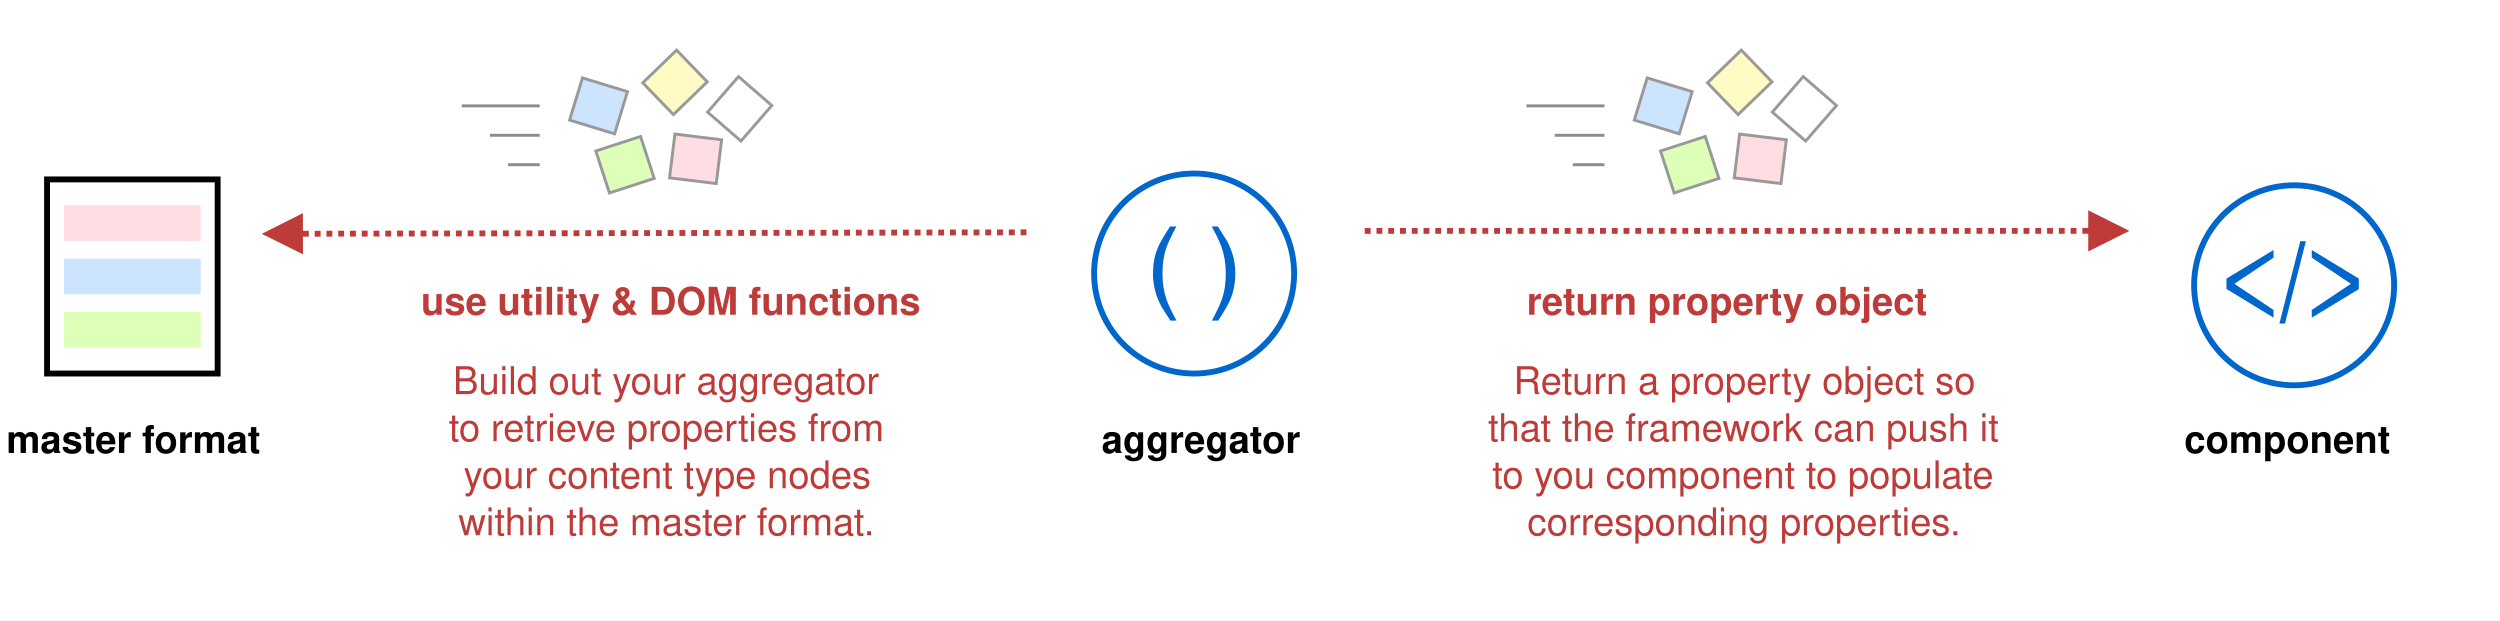
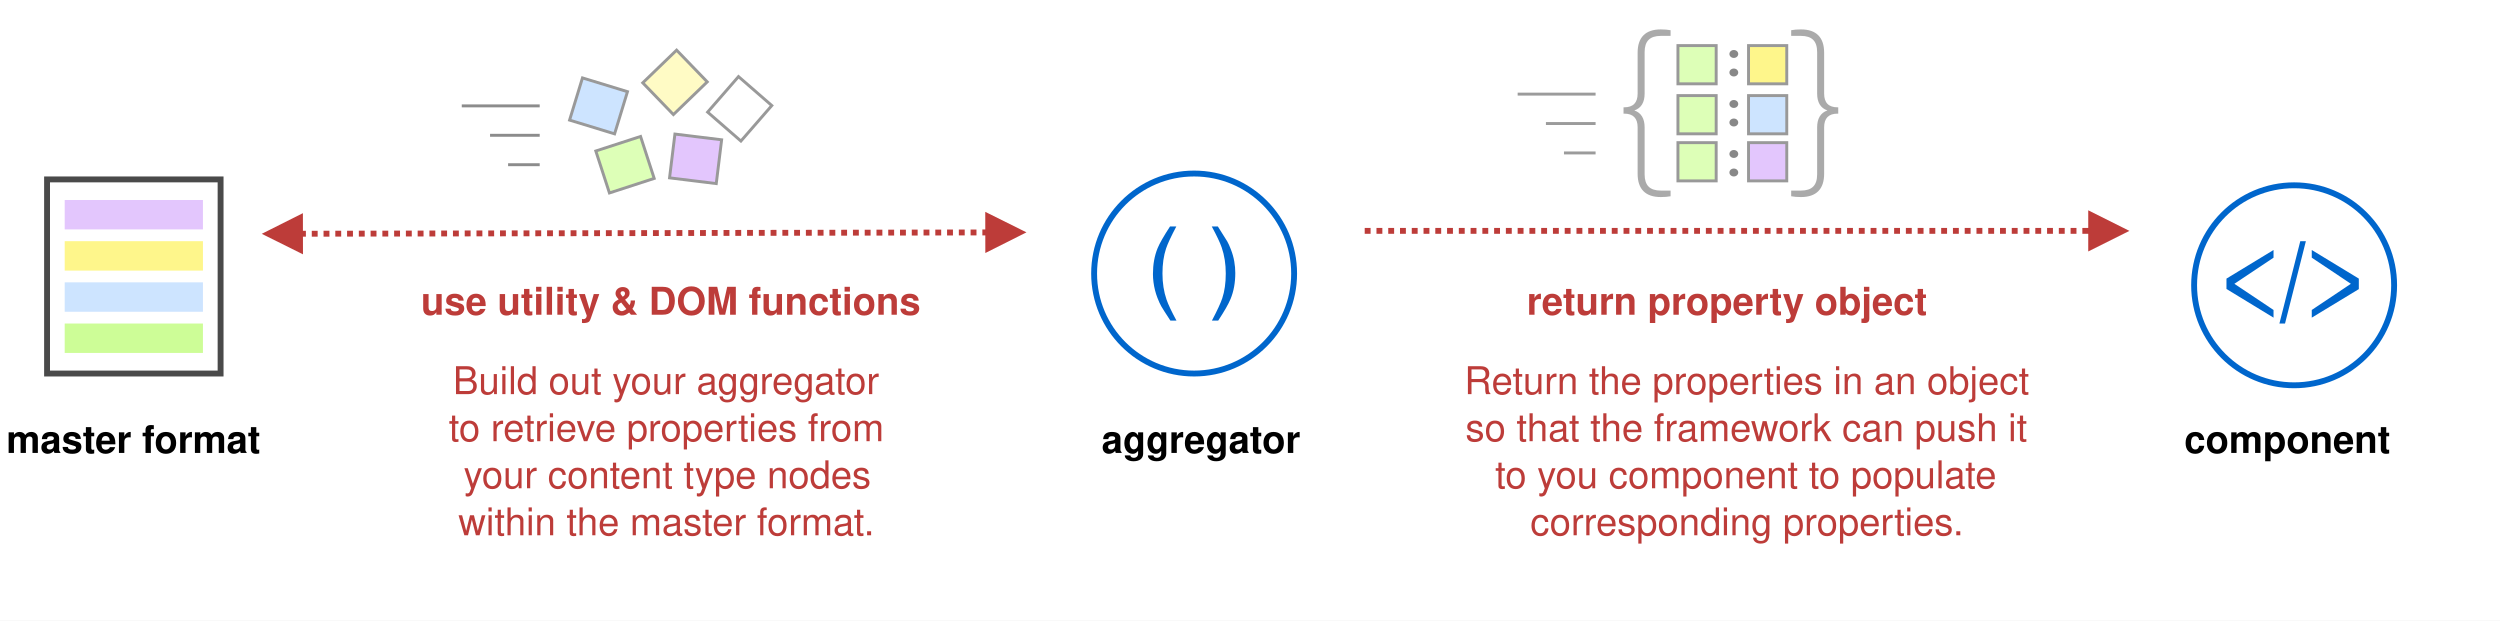
<svg xmlns="http://www.w3.org/2000/svg" width="850px" height="211px" viewBox="0 0 850 211" version="1.1">
  <g id="AddAggregatorOverview" stroke="none" stroke-width="1" fill="none" fill-rule="evenodd">
    <rect fill="#FFFFFF" x="0" y="0" width="850" height="211" />
-     <g id="Group-7" transform="translate(2, 60)">
-       <g id="masterFormat" transform="translate(13, 0)">
-         <rect id="Rectangle" stroke="#000000" stroke-width="2" fill="#FFFFFF" x="1" y="1" width="58" height="66" />
-         <rect id="Rectangle" fill="#FFDDE2" x="6.75" y="9.822" width="46.5" height="12.089" />
-         <rect id="Rectangle" fill="#CDE4FF" x="6.75" y="27.956" width="46.5" height="12.089" />
-         <rect id="Rectangle" fill="#DDFFB7" x="6.75" y="46.089" width="46.5" height="12.089" />
-       </g>
-       <text id="master-format" font-family="Helvetica-Bold, Helvetica" font-size="13" font-weight="bold" fill="#000000">
-         <tspan x="0.152" y="94">master format</tspan>
-       </text>
-     </g>
+     <rect id="Rectangle" stroke="#4A4A4A" stroke-width="2" fill="#FFFFFF" x="16" y="61" width="59" height="66" />
+     <rect id="Rectangle" fill="#FEF68B" x="22" y="82" width="47" height="10" />
+     <rect id="Rectangle" fill="#E3C6FD" x="22" y="68" width="47" height="10" />
+     <rect id="Rectangle" fill="#CDE4FF" x="22" y="96" width="47" height="10" />
+     <rect id="Rectangle" fill="#CDFD97" x="22" y="110" width="47" height="10" />
+     <text id="master-format" font-family="Helvetica-Bold, Helvetica" font-size="13" font-weight="bold" fill="#000000">
+       <tspan x="2.152" y="154">master format</tspan>
+     </text>
    <g id="userFunction" transform="translate(372, 59)">
      <text id="aggregator" font-family="Helvetica-Bold, Helvetica" font-size="13" font-weight="bold" line-spacing="16" fill="#000000">
        <tspan x="2.55" y="95">aggregator</tspan>
      </text>
      <circle id="Oval" stroke="#0066CC" stroke-width="2" fill="#FFFFFF" cx="34" cy="34" r="34" />
      <path d="M27.949,18 C26.156,21.405 24.991,23.911 24.454,25.519 C23.643,27.963 23.238,30.788 23.238,33.992 C23.238,37.229 23.7,40.187 24.625,42.867 C25.196,44.519 26.321,46.897 28,50 L25.927,50 C24.26,47.455 23.226,45.83 22.827,45.127 C22.427,44.424 21.993,43.469 21.525,42.264 C20.885,40.612 20.44,38.848 20.188,36.972 C20.063,36.001 20,35.074 20,34.193 C20,30.888 20.531,27.947 21.593,25.368 C22.267,23.727 23.672,21.271 25.807,18 L27.949,18 Z M40.051,50 C41.867,46.539 43.038,44.016 43.563,42.431 C44.363,40.031 44.762,37.218 44.762,33.992 C44.762,30.765 44.3,27.813 43.375,25.133 C42.804,23.481 41.679,21.103 40,18 L42.073,18 C43.832,20.746 44.897,22.44 45.268,23.082 C45.639,23.724 46.041,24.609 46.475,25.736 C47.024,27.132 47.415,28.51 47.649,29.872 C47.883,31.234 48,32.546 48,33.807 C48,37.112 47.463,40.059 46.39,42.649 C45.716,44.312 44.317,46.763 42.193,50 L40.051,50 Z" id="()" fill="#0066CC" fill-rule="nonzero" />
    </g>
    <path id="Path-9" d="M710,79.5 L708,79.5 L708,77.5 L710,77.5 L710,71.5 L724,78.5 L710,85.5 L710,79.5 Z M464,79.5 L464,77.5 L466,77.5 L466,79.5 L464,79.5 Z M468,79.5 L468,77.5 L470,77.5 L470,79.5 L468,79.5 Z M472,79.5 L472,77.5 L474,77.5 L474,79.5 L472,79.5 Z M476,79.5 L476,77.5 L478,77.5 L478,79.5 L476,79.5 Z M480,79.5 L480,77.5 L482,77.5 L482,79.5 L480,79.5 Z M484,79.5 L484,77.5 L486,77.5 L486,79.5 L484,79.5 Z M488,79.5 L488,77.5 L490,77.5 L490,79.5 L488,79.5 Z M492,79.5 L492,77.5 L494,77.5 L494,79.5 L492,79.5 Z M496,79.5 L496,77.5 L498,77.5 L498,79.5 L496,79.5 Z M500,79.5 L500,77.5 L502,77.5 L502,79.5 L500,79.5 Z M504,79.5 L504,77.5 L506,77.5 L506,79.5 L504,79.5 Z M508,79.5 L508,77.5 L510,77.5 L510,79.5 L508,79.5 Z M512,79.5 L512,77.5 L514,77.5 L514,79.5 L512,79.5 Z M516,79.5 L516,77.5 L518,77.5 L518,79.5 L516,79.5 Z M520,79.5 L520,77.5 L522,77.5 L522,79.5 L520,79.5 Z M524,79.5 L524,77.5 L526,77.5 L526,79.5 L524,79.5 Z M528,79.5 L528,77.5 L530,77.5 L530,79.5 L528,79.5 Z M532,79.5 L532,77.5 L534,77.5 L534,79.5 L532,79.5 Z M536,79.5 L536,77.5 L538,77.5 L538,79.5 L536,79.5 Z M540,79.5 L540,77.5 L542,77.5 L542,79.5 L540,79.5 Z M544,79.5 L544,77.5 L546,77.5 L546,79.5 L544,79.5 Z M548,79.5 L548,77.5 L550,77.5 L550,79.5 L548,79.5 Z M552,79.5 L552,77.5 L554,77.5 L554,79.5 L552,79.5 Z M556,79.5 L556,77.5 L558,77.5 L558,79.5 L556,79.5 Z M560,79.5 L560,77.5 L562,77.5 L562,79.5 L560,79.5 Z M564,79.5 L564,77.5 L566,77.5 L566,79.5 L564,79.5 Z M568,79.5 L568,77.5 L570,77.5 L570,79.5 L568,79.5 Z M572,79.5 L572,77.5 L574,77.5 L574,79.5 L572,79.5 Z M576,79.5 L576,77.5 L578,77.5 L578,79.5 L576,79.5 Z M580,79.5 L580,77.5 L582,77.5 L582,79.5 L580,79.5 Z M584,79.5 L584,77.5 L586,77.5 L586,79.5 L584,79.5 Z M588,79.5 L588,77.5 L590,77.5 L590,79.5 L588,79.5 Z M592,79.5 L592,77.5 L594,77.5 L594,79.5 L592,79.5 Z M596,79.5 L596,77.5 L598,77.5 L598,79.5 L596,79.5 Z M600,79.5 L600,77.5 L602,77.5 L602,79.5 L600,79.5 Z M604,79.5 L604,77.5 L606,77.5 L606,79.5 L604,79.5 Z M608,79.5 L608,77.5 L610,77.5 L610,79.5 L608,79.5 Z M612,79.5 L612,77.5 L614,77.5 L614,79.5 L612,79.5 Z M616,79.5 L616,77.5 L618,77.5 L618,79.5 L616,79.5 Z M620,79.5 L620,77.5 L622,77.5 L622,79.5 L620,79.5 Z M624,79.5 L624,77.5 L626,77.5 L626,79.5 L624,79.5 Z M628,79.5 L628,77.5 L630,77.5 L630,79.5 L628,79.5 Z M632,79.5 L632,77.5 L634,77.5 L634,79.5 L632,79.5 Z M636,79.5 L636,77.5 L638,77.5 L638,79.5 L636,79.5 Z M640,79.5 L640,77.5 L642,77.5 L642,79.5 L640,79.5 Z M644,79.5 L644,77.5 L646,77.5 L646,79.5 L644,79.5 Z M648,79.5 L648,77.5 L650,77.5 L650,79.5 L648,79.5 Z M652,79.5 L652,77.5 L654,77.5 L654,79.5 L652,79.5 Z M656,79.5 L656,77.5 L658,77.5 L658,79.5 L656,79.5 Z M660,79.5 L660,77.5 L662,77.5 L662,79.5 L660,79.5 Z M664,79.5 L664,77.5 L666,77.5 L666,79.5 L664,79.5 Z M668,79.5 L668,77.5 L670,77.5 L670,79.5 L668,79.5 Z M672,79.5 L672,77.5 L674,77.5 L674,79.5 L672,79.5 Z M676,79.5 L676,77.5 L678,77.5 L678,79.5 L676,79.5 Z M680,79.5 L680,77.5 L682,77.5 L682,79.5 L680,79.5 Z M684,79.5 L684,77.5 L686,77.5 L686,79.5 L684,79.5 Z M688,79.5 L688,77.5 L690,77.5 L690,79.5 L688,79.5 Z M692,79.5 L692,77.5 L694,77.5 L694,79.5 L692,79.5 Z M696,79.5 L696,77.5 L698,77.5 L698,79.5 L696,79.5 Z M700,79.5 L700,77.5 L702,77.5 L702,79.5 L700,79.5 Z M704,79.5 L704,77.5 L706,77.5 L706,79.5 L704,79.5 Z" fill="#BD3C39" fill-rule="nonzero" />
-     <path id="Path-9" d="M89,79.5 L102.987,72.473 L103.013,86.473 L89,79.5 Z M348.998,78 L349.002,80 L347.002,80.004 L346.998,78.004 L348.998,78 Z M344.998,78.008 L345.002,80.008 L343.002,80.012 L342.998,78.012 L344.998,78.008 Z M340.998,78.015 L341.002,80.015 L339.002,80.019 L338.998,78.019 L340.998,78.015 Z M336.998,78.023 L337.002,80.023 L335.002,80.027 L334.998,78.027 L336.998,78.023 Z M332.998,78.031 L333.002,80.031 L331.002,80.035 L330.998,78.035 L332.998,78.031 Z M328.998,78.038 L329.002,80.038 L327.002,80.042 L326.998,78.042 L328.998,78.038 Z M324.998,78.046 L325.002,80.046 L323.002,80.05 L322.998,78.05 L324.998,78.046 Z M320.998,78.054 L321.002,80.054 L319.002,80.058 L318.998,78.058 L320.998,78.054 Z M316.998,78.062 L317.002,80.062 L315.002,80.065 L314.998,78.065 L316.998,78.062 Z M312.998,78.069 L313.002,80.069 L311.002,80.073 L310.998,78.073 L312.998,78.069 Z M308.998,78.077 L309.002,80.077 L307.002,80.081 L306.998,78.081 L308.998,78.077 Z M304.998,78.085 L305.002,80.085 L303.002,80.088 L302.998,78.088 L304.998,78.085 Z M300.998,78.092 L301.002,80.092 L299.002,80.096 L298.998,78.096 L300.998,78.092 Z M296.998,78.1 L297.002,80.1 L295.002,80.104 L294.998,78.104 L296.998,78.1 Z M292.998,78.108 L293.002,80.108 L291.002,80.112 L290.998,78.112 L292.998,78.108 Z M288.998,78.115 L289.002,80.115 L287.002,80.119 L286.998,78.119 L288.998,78.115 Z M284.998,78.123 L285.002,80.123 L283.002,80.127 L282.998,78.127 L284.998,78.123 Z M280.998,78.131 L281.002,80.131 L279.002,80.135 L278.998,78.135 L280.998,78.131 Z M276.998,78.138 L277.002,80.138 L275.002,80.142 L274.998,78.142 L276.998,78.138 Z M272.998,78.146 L273.002,80.146 L271.002,80.15 L270.998,78.15 L272.998,78.146 Z M268.998,78.154 L269.002,80.154 L267.002,80.158 L266.998,78.158 L268.998,78.154 Z M264.998,78.162 L265.002,80.162 L263.002,80.165 L262.998,78.165 L264.998,78.162 Z M260.998,78.169 L261.002,80.169 L259.002,80.173 L258.998,78.173 L260.998,78.169 Z M256.998,78.177 L257.002,80.177 L255.002,80.181 L254.998,78.181 L256.998,78.177 Z M252.998,78.185 L253.002,80.185 L251.002,80.188 L250.998,78.188 L252.998,78.185 Z M248.998,78.192 L249.002,80.192 L247.002,80.196 L246.998,78.196 L248.998,78.192 Z M244.998,78.2 L245.002,80.2 L243.002,80.204 L242.998,78.204 L244.998,78.2 Z M240.998,78.208 L241.002,80.208 L239.002,80.212 L238.998,78.212 L240.998,78.208 Z M236.998,78.215 L237.002,80.215 L235.002,80.219 L234.998,78.219 L236.998,78.215 Z M232.998,78.223 L233.002,80.223 L231.002,80.227 L230.998,78.227 L232.998,78.223 Z M228.998,78.231 L229.002,80.231 L227.002,80.235 L226.998,78.235 L228.998,78.231 Z M224.998,78.238 L225.002,80.238 L223.002,80.242 L222.998,78.242 L224.998,78.238 Z M220.998,78.246 L221.002,80.246 L219.002,80.25 L218.998,78.25 L220.998,78.246 Z M216.998,78.254 L217.002,80.254 L215.002,80.258 L214.998,78.258 L216.998,78.254 Z M212.998,78.262 L213.002,80.262 L211.002,80.265 L210.998,78.265 L212.998,78.262 Z M208.998,78.269 L209.002,80.269 L207.002,80.273 L206.998,78.273 L208.998,78.269 Z M204.998,78.277 L205.002,80.277 L203.002,80.281 L202.998,78.281 L204.998,78.277 Z M200.998,78.285 L201.002,80.285 L199.002,80.288 L198.998,78.288 L200.998,78.285 Z M196.998,78.292 L197.002,80.292 L195.002,80.296 L194.998,78.296 L196.998,78.292 Z M192.998,78.3 L193.002,80.3 L191.002,80.304 L190.998,78.304 L192.998,78.3 Z M188.998,78.308 L189.002,80.308 L187.002,80.312 L186.998,78.312 L188.998,78.308 Z M184.998,78.315 L185.002,80.315 L183.002,80.319 L182.998,78.319 L184.998,78.315 Z M180.998,78.323 L181.002,80.323 L179.002,80.327 L178.998,78.327 L180.998,78.323 Z M176.998,78.331 L177.002,80.331 L175.002,80.335 L174.998,78.335 L176.998,78.331 Z M172.998,78.338 L173.002,80.338 L171.002,80.342 L170.998,78.342 L172.998,78.338 Z M168.998,78.346 L169.002,80.346 L167.002,80.35 L166.998,78.35 L168.998,78.346 Z M164.998,78.354 L165.002,80.354 L163.002,80.358 L162.998,78.358 L164.998,78.354 Z M160.998,78.362 L161.002,80.362 L159.002,80.365 L158.998,78.365 L160.998,78.362 Z M156.998,78.369 L157.002,80.369 L155.002,80.373 L154.998,78.373 L156.998,78.369 Z M152.998,78.377 L153.002,80.377 L151.002,80.381 L150.998,78.381 L152.998,78.377 Z M148.998,78.385 L149.002,80.385 L147.002,80.388 L146.998,78.388 L148.998,78.385 Z M144.998,78.392 L145.002,80.392 L143.002,80.396 L142.998,78.396 L144.998,78.392 Z M140.998,78.4 L141.002,80.4 L139.002,80.404 L138.998,78.404 L140.998,78.4 Z M136.998,78.408 L137.002,80.408 L135.002,80.412 L134.998,78.412 L136.998,78.408 Z M132.998,78.415 L133.002,80.415 L131.002,80.419 L130.998,78.419 L132.998,78.415 Z M128.998,78.423 L129.002,80.423 L127.002,80.427 L126.998,78.427 L128.998,78.423 Z M124.998,78.431 L125.002,80.431 L123.002,80.435 L122.998,78.435 L124.998,78.431 Z M120.998,78.438 L121.002,80.438 L119.002,80.442 L118.999,78.442 L120.998,78.438 Z M116.999,78.446 L117.002,80.446 L115.002,80.45 L114.999,78.45 L116.999,78.446 Z M112.999,78.454 L113.002,80.454 L111.002,80.458 L110.999,78.458 L112.999,78.454 Z M108.999,78.462 L109.002,80.462 L107.002,80.465 L106.999,78.465 L108.999,78.462 Z M104.999,78.469 L105.002,80.469 L103.002,80.473 L102.999,78.473 L104.999,78.469 Z" fill="#BD3C39" fill-rule="nonzero" />
+     <path id="Path-9" d="M335.002,80.027 L334.005,80.029 L334.001,78.029 L334.998,78.027 L334.987,72.027 L349,79 L335.013,86.027 L335.002,80.027 Z M102.998,78.473 L104.002,78.471 L104.006,80.471 L103.002,80.473 L103.013,86.473 L89,79.5 L102.987,72.473 L102.998,78.473 Z M332.001,78.033 L332.005,80.033 L330.005,80.037 L330.001,78.037 L332.001,78.033 Z M328.001,78.04 L328.005,80.04 L326.005,80.044 L326.001,78.044 L328.001,78.04 Z M324.001,78.048 L324.005,80.048 L322.005,80.052 L322.001,78.052 L324.001,78.048 Z M320.001,78.056 L320.005,80.056 L318.005,80.06 L318.001,78.06 L320.001,78.056 Z M316.001,78.063 L316.005,80.063 L314.005,80.067 L314.001,78.067 L316.001,78.063 Z M312.001,78.071 L312.005,80.071 L310.005,80.075 L310.001,78.075 L312.001,78.071 Z M308.001,78.079 L308.005,80.079 L306.005,80.083 L306.001,78.083 L308.001,78.079 Z M304.001,78.087 L304.005,80.087 L302.005,80.09 L302.001,78.09 L304.001,78.087 Z M300.001,78.094 L300.005,80.094 L298.005,80.098 L298.001,78.098 L300.001,78.094 Z M296.001,78.102 L296.005,80.102 L294.005,80.106 L294.001,78.106 L296.001,78.102 Z M292.001,78.11 L292.005,80.11 L290.005,80.113 L290.001,78.113 L292.001,78.11 Z M288.001,78.117 L288.005,80.117 L286.005,80.121 L286.001,78.121 L288.001,78.117 Z M284.001,78.125 L284.005,80.125 L282.005,80.129 L282.001,78.129 L284.001,78.125 Z M280.001,78.133 L280.005,80.133 L278.005,80.137 L278.001,78.137 L280.001,78.133 Z M276.001,78.14 L276.005,80.14 L274.005,80.144 L274.001,78.144 L276.001,78.14 Z M272.001,78.148 L272.005,80.148 L270.005,80.152 L270.001,78.152 L272.001,78.148 Z M268.001,78.156 L268.005,80.156 L266.005,80.16 L266.001,78.16 L268.001,78.156 Z M264.002,78.163 L264.005,80.163 L262.005,80.167 L262.002,78.167 L264.002,78.163 Z M260.002,78.171 L260.005,80.171 L258.005,80.175 L258.002,78.175 L260.002,78.171 Z M256.002,78.179 L256.005,80.179 L254.005,80.183 L254.002,78.183 L256.002,78.179 Z M252.002,78.187 L252.005,80.187 L250.005,80.19 L250.002,78.19 L252.002,78.187 Z M248.002,78.194 L248.005,80.194 L246.005,80.198 L246.002,78.198 L248.002,78.194 Z M244.002,78.202 L244.005,80.202 L242.005,80.206 L242.002,78.206 L244.002,78.202 Z M240.002,78.21 L240.005,80.21 L238.005,80.213 L238.002,78.213 L240.002,78.21 Z M236.002,78.217 L236.005,80.217 L234.005,80.221 L234.002,78.221 L236.002,78.217 Z M232.002,78.225 L232.005,80.225 L230.005,80.229 L230.002,78.229 L232.002,78.225 Z M228.002,78.233 L228.005,80.233 L226.005,80.237 L226.002,78.237 L228.002,78.233 Z M224.002,78.24 L224.005,80.24 L222.005,80.244 L222.002,78.244 L224.002,78.24 Z M220.002,78.248 L220.005,80.248 L218.005,80.252 L218.002,78.252 L220.002,78.248 Z M216.002,78.256 L216.005,80.256 L214.005,80.26 L214.002,78.26 L216.002,78.256 Z M212.002,78.263 L212.005,80.263 L210.005,80.267 L210.002,78.267 L212.002,78.263 Z M208.002,78.271 L208.005,80.271 L206.005,80.275 L206.002,78.275 L208.002,78.271 Z M204.002,78.279 L204.005,80.279 L202.005,80.283 L202.002,78.283 L204.002,78.279 Z M200.002,78.287 L200.005,80.287 L198.005,80.29 L198.002,78.29 L200.002,78.287 Z M196.002,78.294 L196.005,80.294 L194.005,80.298 L194.002,78.298 L196.002,78.294 Z M192.002,78.302 L192.005,80.302 L190.005,80.306 L190.002,78.306 L192.002,78.302 Z M188.002,78.31 L188.005,80.31 L186.005,80.313 L186.002,78.313 L188.002,78.31 Z M184.002,78.317 L184.005,80.317 L182.005,80.321 L182.002,78.321 L184.002,78.317 Z M180.002,78.325 L180.006,80.325 L178.006,80.329 L178.002,78.329 L180.002,78.325 Z M176.002,78.333 L176.006,80.333 L174.006,80.337 L174.002,78.337 L176.002,78.333 Z M172.002,78.34 L172.006,80.34 L170.006,80.344 L170.002,78.344 L172.002,78.34 Z M168.002,78.348 L168.006,80.348 L166.006,80.352 L166.002,78.352 L168.002,78.348 Z M164.002,78.356 L164.006,80.356 L162.006,80.36 L162.002,78.36 L164.002,78.356 Z M160.002,78.363 L160.006,80.363 L158.006,80.367 L158.002,78.367 L160.002,78.363 Z M156.002,78.371 L156.006,80.371 L154.006,80.375 L154.002,78.375 L156.002,78.371 Z M152.002,78.379 L152.006,80.379 L150.006,80.383 L150.002,78.383 L152.002,78.379 Z M148.002,78.387 L148.006,80.387 L146.006,80.39 L146.002,78.39 L148.002,78.387 Z M144.002,78.394 L144.006,80.394 L142.006,80.398 L142.002,78.398 L144.002,78.394 Z M140.002,78.402 L140.006,80.402 L138.006,80.406 L138.002,78.406 L140.002,78.402 Z M136.002,78.41 L136.006,80.41 L134.006,80.413 L134.002,78.413 L136.002,78.41 Z M132.002,78.417 L132.006,80.417 L130.006,80.421 L130.002,78.421 L132.002,78.417 Z M128.002,78.425 L128.006,80.425 L126.006,80.429 L126.002,78.429 L128.002,78.425 Z M124.002,78.433 L124.006,80.433 L122.006,80.437 L122.002,78.437 L124.002,78.433 Z M120.002,78.44 L120.006,80.44 L118.006,80.444 L118.002,78.444 L120.002,78.44 Z M116.002,78.448 L116.006,80.448 L114.006,80.452 L114.002,78.452 L116.002,78.448 Z M112.002,78.456 L112.006,80.456 L110.006,80.46 L110.002,78.46 L112.002,78.456 Z M108.002,78.463 L108.006,80.463 L106.006,80.467 L106.002,78.467 L108.002,78.463 Z" fill="#BD3C39" fill-rule="nonzero" />
    <text id="Build-out-your-aggre" fill="#BD3C39" font-family="Helvetica" font-size="13" font-weight="normal" line-spacing="16">
      <tspan x="154.008" y="134">Build out your aggregator </tspan>
      <tspan x="152.583" y="150">to retrieve properties from </tspan>
      <tspan x="157.62" y="166">your content type nodes </tspan>
      <tspan x="155.836" y="182">within the master format.</tspan>
    </text>
-     <text id="Return-a-property-ob" fill="#BD3C39" font-family="Helvetica" font-size="13" font-weight="normal" line-spacing="16">
-       <tspan x="514.597" y="134">Return a property object so </tspan>
-       <tspan x="505.929" y="150">that the framework can push it </tspan>
-       <tspan x="507.354" y="166">to you component to populate </tspan>
-       <tspan x="519.291" y="182">corresponding properties.</tspan>
+     <text id="Return-the-propertie" fill="#BD3C39" font-family="Helvetica" font-size="13" font-weight="normal" line-spacing="16">
+       <tspan x="497.887" y="134">Return the properties in an object </tspan>
+       <tspan x="498.258" y="150">so that the framework can push it </tspan>
+       <tspan x="508.354" y="166">to you component to populate </tspan>
+       <tspan x="520.291" y="182">corresponding properties.</tspan>
    </text>
    <g id="UserComponent" transform="translate(742, 63)">
      <text id="component" font-family="Helvetica-Bold, Helvetica" font-size="13" font-weight="bold" fill="#000000">
        <tspan x="0.668" y="91"> component</tspan>
      </text>
      <circle id="Oval" stroke="#0066CC" stroke-width="2" fill="#FFFFFF" cx="38" cy="34" r="34" />
      <g id="Group" transform="translate(15, 19)" fill="#0066CC" fill-rule="nonzero">
        <polygon id="Path" points="-1.39888101e-13 12.727 16 3 16 5.612 2.691 14.489 16 23.388 16 26 -1.39888101e-13 16.252" />
        <polygon id="Path" points="25.095 -2.97187256e-15 27 -2.97187256e-15 19.905 28 18 28" />
        <polygon id="Path" points="45 16.295 29 26 29 23.388 42.296 14.489 29 5.612 29 3 45 12.727" />
      </g>
    </g>
    <g id="PassingData" transform="translate(157, 16)">
      <g id="Group-2">
-         <rect id="Rectangle" stroke="#999999" fill="#FFDDE2" transform="translate(79.5, 38) rotate(7) translate(-79.5, -38) " x="71.5" y="30.5" width="16" height="15" />
-         <rect id="Rectangle" stroke="#999999" fill="#FFFBC5" transform="translate(72.5, 12) rotate(-44) translate(-72.5, -12) " x="64.5" y="4.5" width="16" height="15" />
-         <rect id="Rectangle" stroke="#999999" fill="#FFFFFF" transform="translate(94.5, 21) rotate(-49) translate(-94.5, -21) " x="86.5" y="13.5" width="16" height="15" />
-         <rect id="Rectangle" stroke="#999999" fill="#CDE4FF" transform="translate(46.5, 20) rotate(17) translate(-46.5, -20) " x="38.5" y="12.5" width="16" height="15" />
-         <rect id="Rectangle" stroke="#999999" fill="#DDFFB7" transform="translate(55.5, 40) rotate(-18) translate(-55.5, -40) " x="47.5" y="32.5" width="16" height="15" />
-         <path d="M26,20 L0.5,20" id="Line-12" stroke="#8C8C8C" stroke-linecap="square" />
-         <path d="M26,40 L16.25,40" id="Line-12" stroke="#8C8C8C" stroke-linecap="square" />
-         <path d="M26,30 L10.114,30" id="Line-12" stroke="#8C8C8C" stroke-linecap="square" />
-       </g>
-     </g>
-     <g id="PassingData" transform="translate(519, 16)">
-       <g id="Group-2">
-         <rect id="Rectangle" stroke="#999999" fill="#FFDDE2" transform="translate(79.5, 38) rotate(7) translate(-79.5, -38) " x="71.5" y="30.5" width="16" height="15" />
+         <rect id="Rectangle" stroke="#999999" fill="#E3C6FD" transform="translate(79.5, 38) rotate(7) translate(-79.5, -38) " x="71.5" y="30.5" width="16" height="15" />
        <rect id="Rectangle" stroke="#999999" fill="#FFFBC5" transform="translate(72.5, 12) rotate(-44) translate(-72.5, -12) " x="64.5" y="4.5" width="16" height="15" />
        <rect id="Rectangle" stroke="#999999" fill="#FFFFFF" transform="translate(94.5, 21) rotate(-49) translate(-94.5, -21) " x="86.5" y="13.5" width="16" height="15" />
        <rect id="Rectangle" stroke="#999999" fill="#CDE4FF" transform="translate(46.5, 20) rotate(17) translate(-46.5, -20) " x="38.5" y="12.5" width="16" height="15" />
        <rect id="Rectangle" stroke="#999999" fill="#DDFFB7" transform="translate(55.5, 40) rotate(-18) translate(-55.5, -40) " x="47.5" y="32.5" width="16" height="15" />
        <path d="M26,20 L0.5,20" id="Line-12" stroke="#8C8C8C" stroke-linecap="square" />
        <path d="M26,40 L16.25,40" id="Line-12" stroke="#8C8C8C" stroke-linecap="square" />
        <path d="M26,30 L10.114,30" id="Line-12" stroke="#8C8C8C" stroke-linecap="square" />
      </g>
    </g>
    <text id="use-utility-&amp;-DOM-fu" font-family="Helvetica-Bold, Helvetica" font-size="13" font-weight="bold" fill="#BD3C39">
      <tspan x="143.138" y="107">use utility &amp; DOM functions</tspan>
    </text>
    <text id="return-property-obje" font-family="Helvetica-Bold, Helvetica" font-size="13" font-weight="bold" fill="#BD3C39">
      <tspan x="519.102" y="107">return property object</tspan>
    </text>
+     <rect id="Rectangle" stroke="#999999" fill="#FEF68B" transform="translate(601, 22) rotate(-360) translate(-601, -22) " x="594.5" y="15.5" width="13" height="13" />
+     <rect id="Rectangle" stroke="#999999" fill="#DDFFB7" transform="translate(577, 22) rotate(-360) translate(-577, -22) " x="570.5" y="15.5" width="13" height="13" />
+     <g id="Group-10" transform="translate(588, 17)" fill="#888888">
+       <ellipse id="Oval" cx="1.5" cy="1.35" rx="1.5" ry="1.35" />
+       <ellipse id="Oval" cx="1.5" cy="7.65" rx="1.5" ry="1.35" />
+     </g>
+     <rect id="Rectangle" stroke="#999999" fill="#CDE4FF" transform="translate(601, 39) rotate(-360) translate(-601, -39) " x="594.5" y="32.5" width="13" height="13" />
+     <rect id="Rectangle" stroke="#999999" fill="#DDFFB7" transform="translate(577, 39) rotate(-360) translate(-577, -39) " x="570.5" y="32.5" width="13" height="13" />
+     <g id="Group-10" transform="translate(588, 34)" fill="#888888">
+       <ellipse id="Oval" cx="1.5" cy="1.35" rx="1.5" ry="1.35" />
+       <ellipse id="Oval" cx="1.5" cy="7.65" rx="1.5" ry="1.35" />
+     </g>
+     <rect id="Rectangle" stroke="#999999" fill="#E3C6FD" transform="translate(601, 55) rotate(-360) translate(-601, -55) " x="594.5" y="48.5" width="13" height="13" />
+     <rect id="Rectangle" stroke="#999999" fill="#DDFFB7" transform="translate(577, 55) rotate(-360) translate(-577, -55) " x="570.5" y="48.5" width="13" height="13" />
+     <g id="Group-10" transform="translate(588, 51)" fill="#888888">
+       <ellipse id="Oval" cx="1.5" cy="1.35" rx="1.5" ry="1.35" />
+       <ellipse id="Oval" cx="1.5" cy="7.65" rx="1.5" ry="1.35" />
+     </g>
+     <path d="M559.174,31.783 C559.174,34.829 558.01,36.75 555.682,37.548 C558.01,38.364 559.174,40.295 559.174,43.341 L559.174,59.304 C559.174,61.171 559.625,62.554 560.528,63.451 C561.43,64.349 562.811,64.797 564.67,64.797 L568,64.797 L568,66.728 C567.061,66.909 565.952,67 564.67,67 C562.071,67 560.108,66.334 558.782,65.001 C557.455,63.669 556.792,61.697 556.792,59.086 L556.792,43.286 C556.792,40.186 555.267,38.636 552.217,38.636 L552,38.636 L552,36.488 L552.217,36.488 C555.267,36.488 556.792,34.938 556.792,31.837 L556.792,17.914 C556.792,15.303 557.455,13.331 558.782,11.999 C560.108,10.666 562.071,10 564.67,10 C565.952,10 567.061,10.091 568,10.272 L568,12.203 L564.67,12.203 C562.811,12.203 561.43,12.651 560.528,13.549 C559.625,14.446 559.174,15.829 559.174,17.696 L559.174,31.783 Z" id="Path" fill="#AAAAAA" fill-rule="nonzero" />
+     <path d="M625,36.488 L625,38.636 L624.783,38.636 C621.733,38.636 620.208,40.186 620.208,43.286 L620.208,59.086 C620.208,61.697 619.545,63.669 618.218,65.001 C616.892,66.334 614.929,67 612.33,67 C611.048,67 609.939,66.909 609,66.728 L609,64.797 L612.33,64.797 C614.189,64.797 615.57,64.349 616.472,63.451 C617.375,62.554 617.826,61.171 617.826,59.304 L617.826,43.341 C617.826,40.295 618.99,38.364 621.318,37.548 C618.99,36.75 617.826,34.829 617.826,31.783 L617.826,17.696 C617.826,15.829 617.375,14.446 616.472,13.549 C615.57,12.651 614.189,12.203 612.33,12.203 L609,12.203 L609,10.272 C609.939,10.091 611.048,10 612.33,10 C614.929,10 616.892,10.666 618.218,11.999 C619.545,13.331 620.208,15.303 620.208,17.914 L620.208,31.837 C620.208,34.938 621.733,36.488 624.783,36.488 L625,36.488 Z" id="Path" fill="#AAAAAA" fill-rule="nonzero" />
+     <path d="M542,32 L516.5,32" id="Line-12" stroke="#9B9B9B" stroke-linecap="square" />
+     <path d="M542,52 L532.25,52" id="Line-12" stroke="#9B9B9B" stroke-linecap="square" />
+     <path d="M542,42 L526.114,42" id="Line-12" stroke="#9B9B9B" stroke-linecap="square" />
  </g>
</svg>
